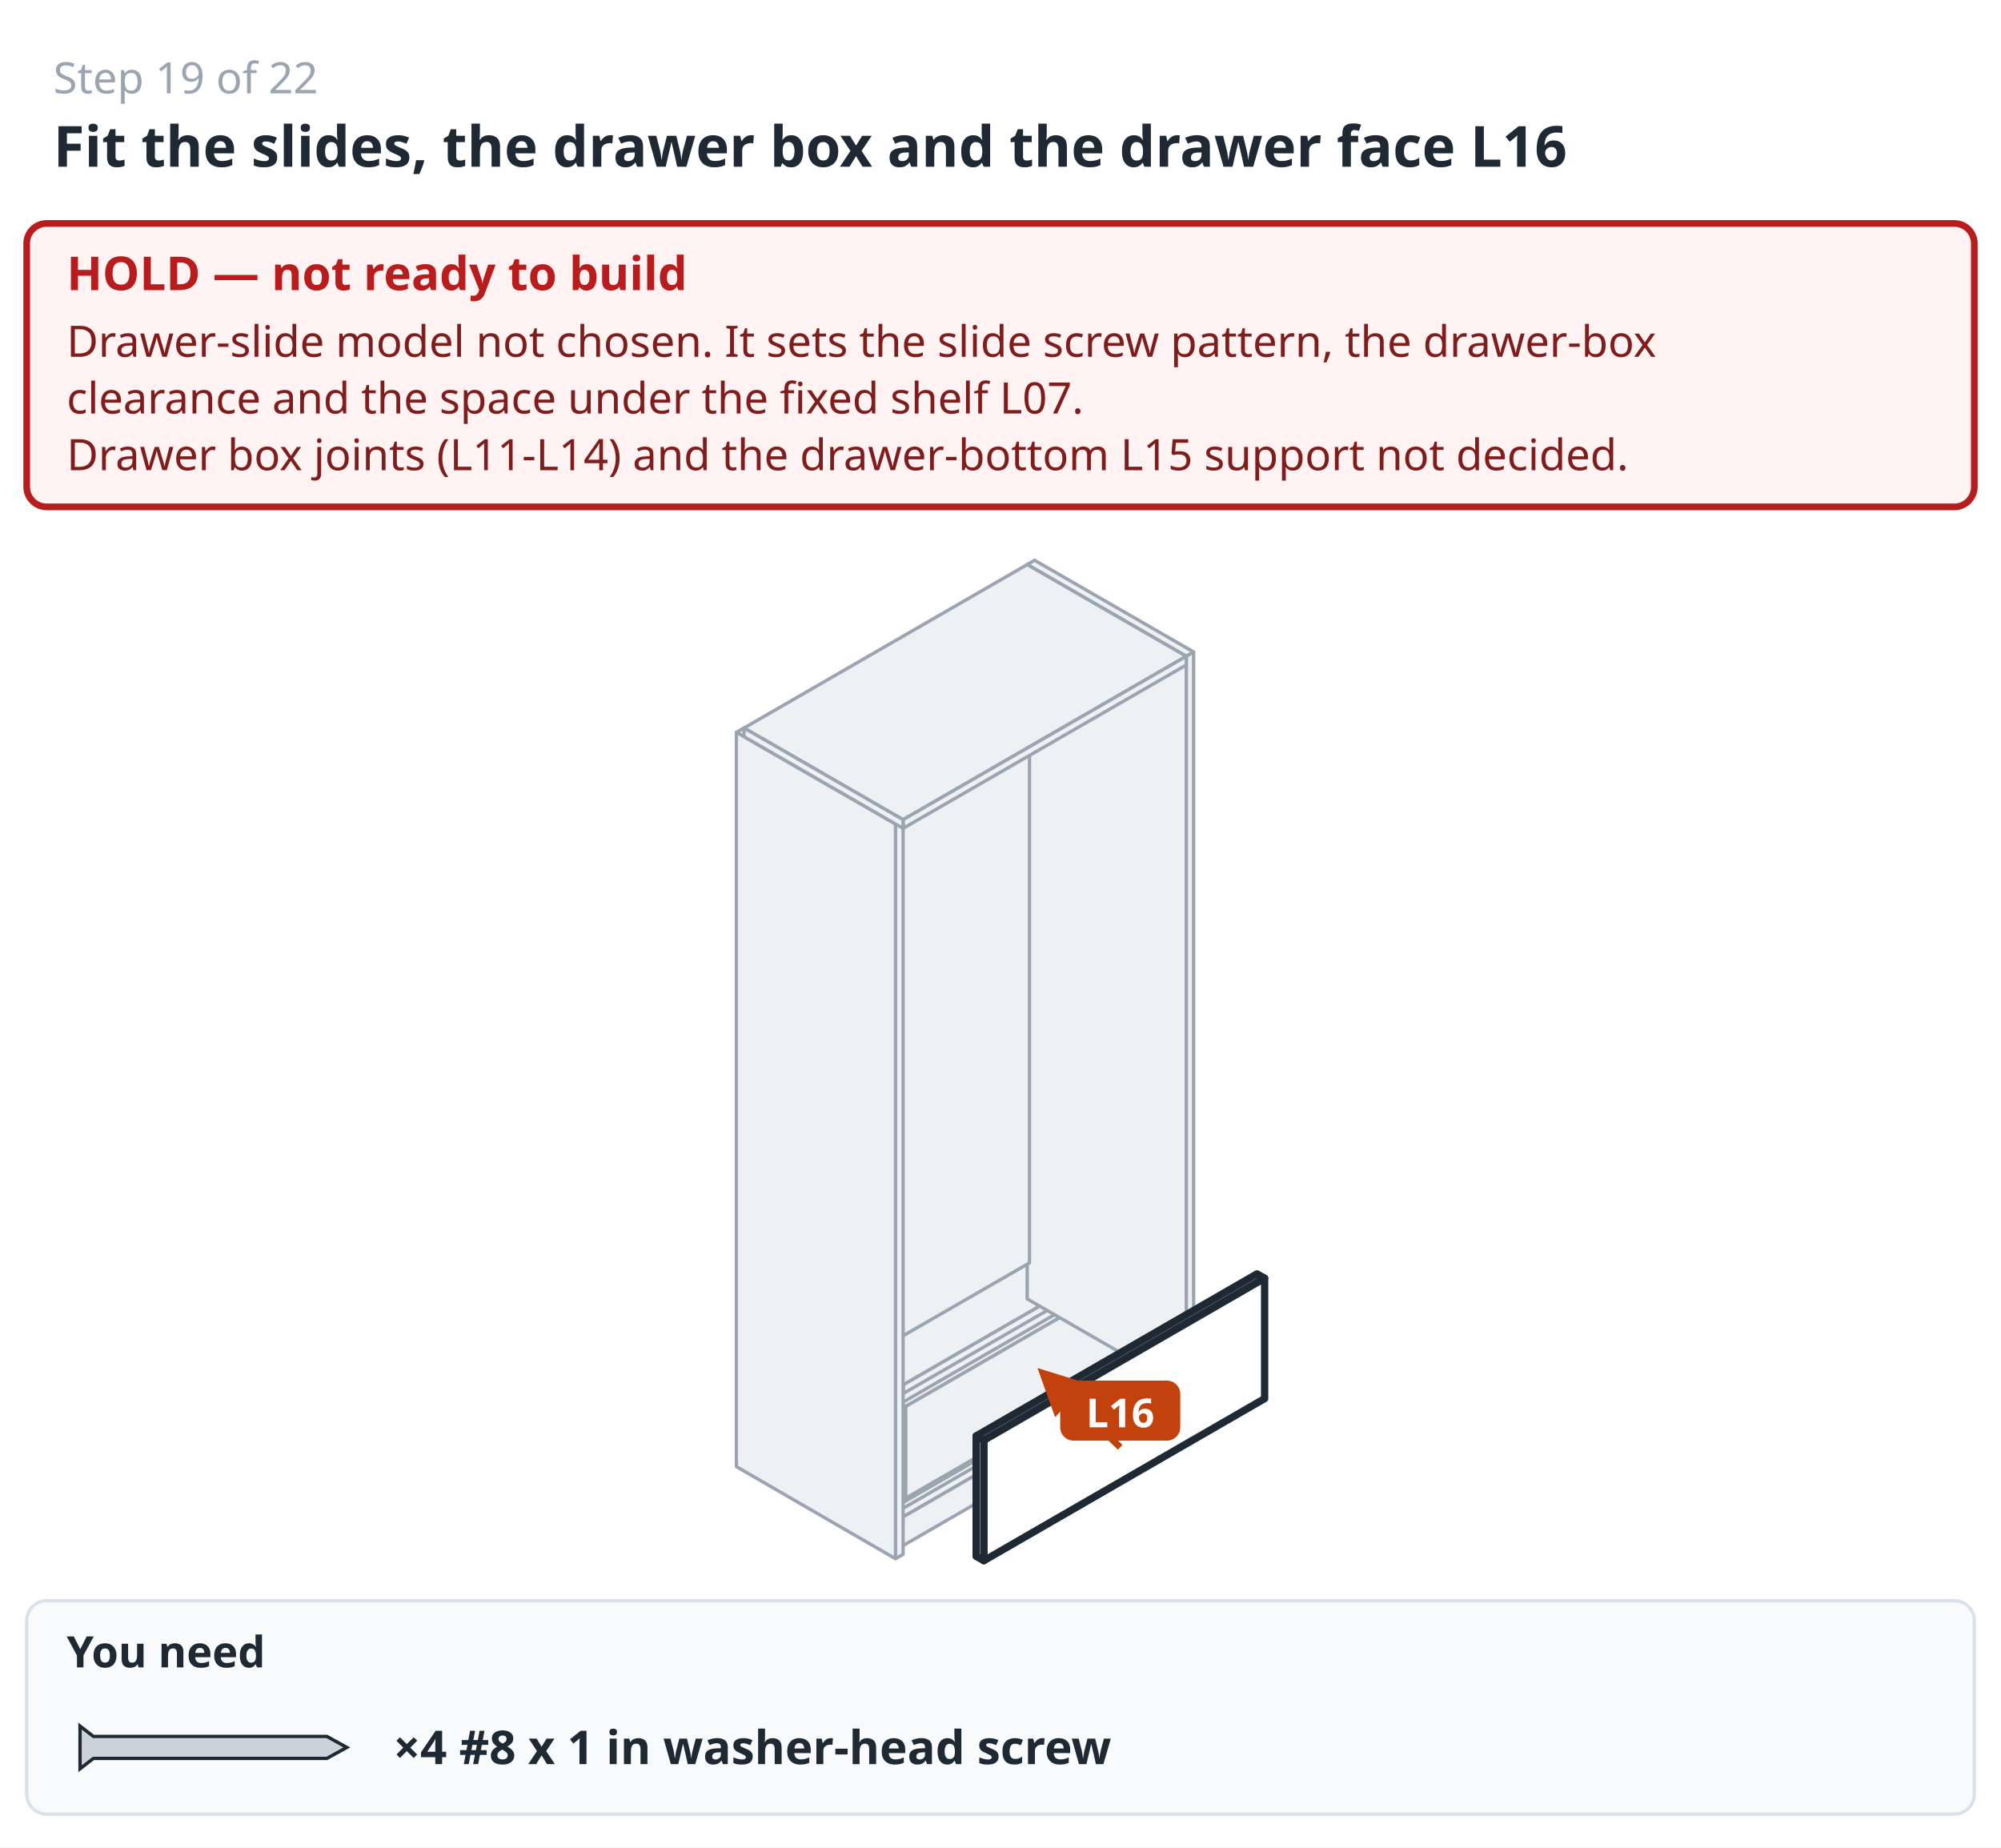
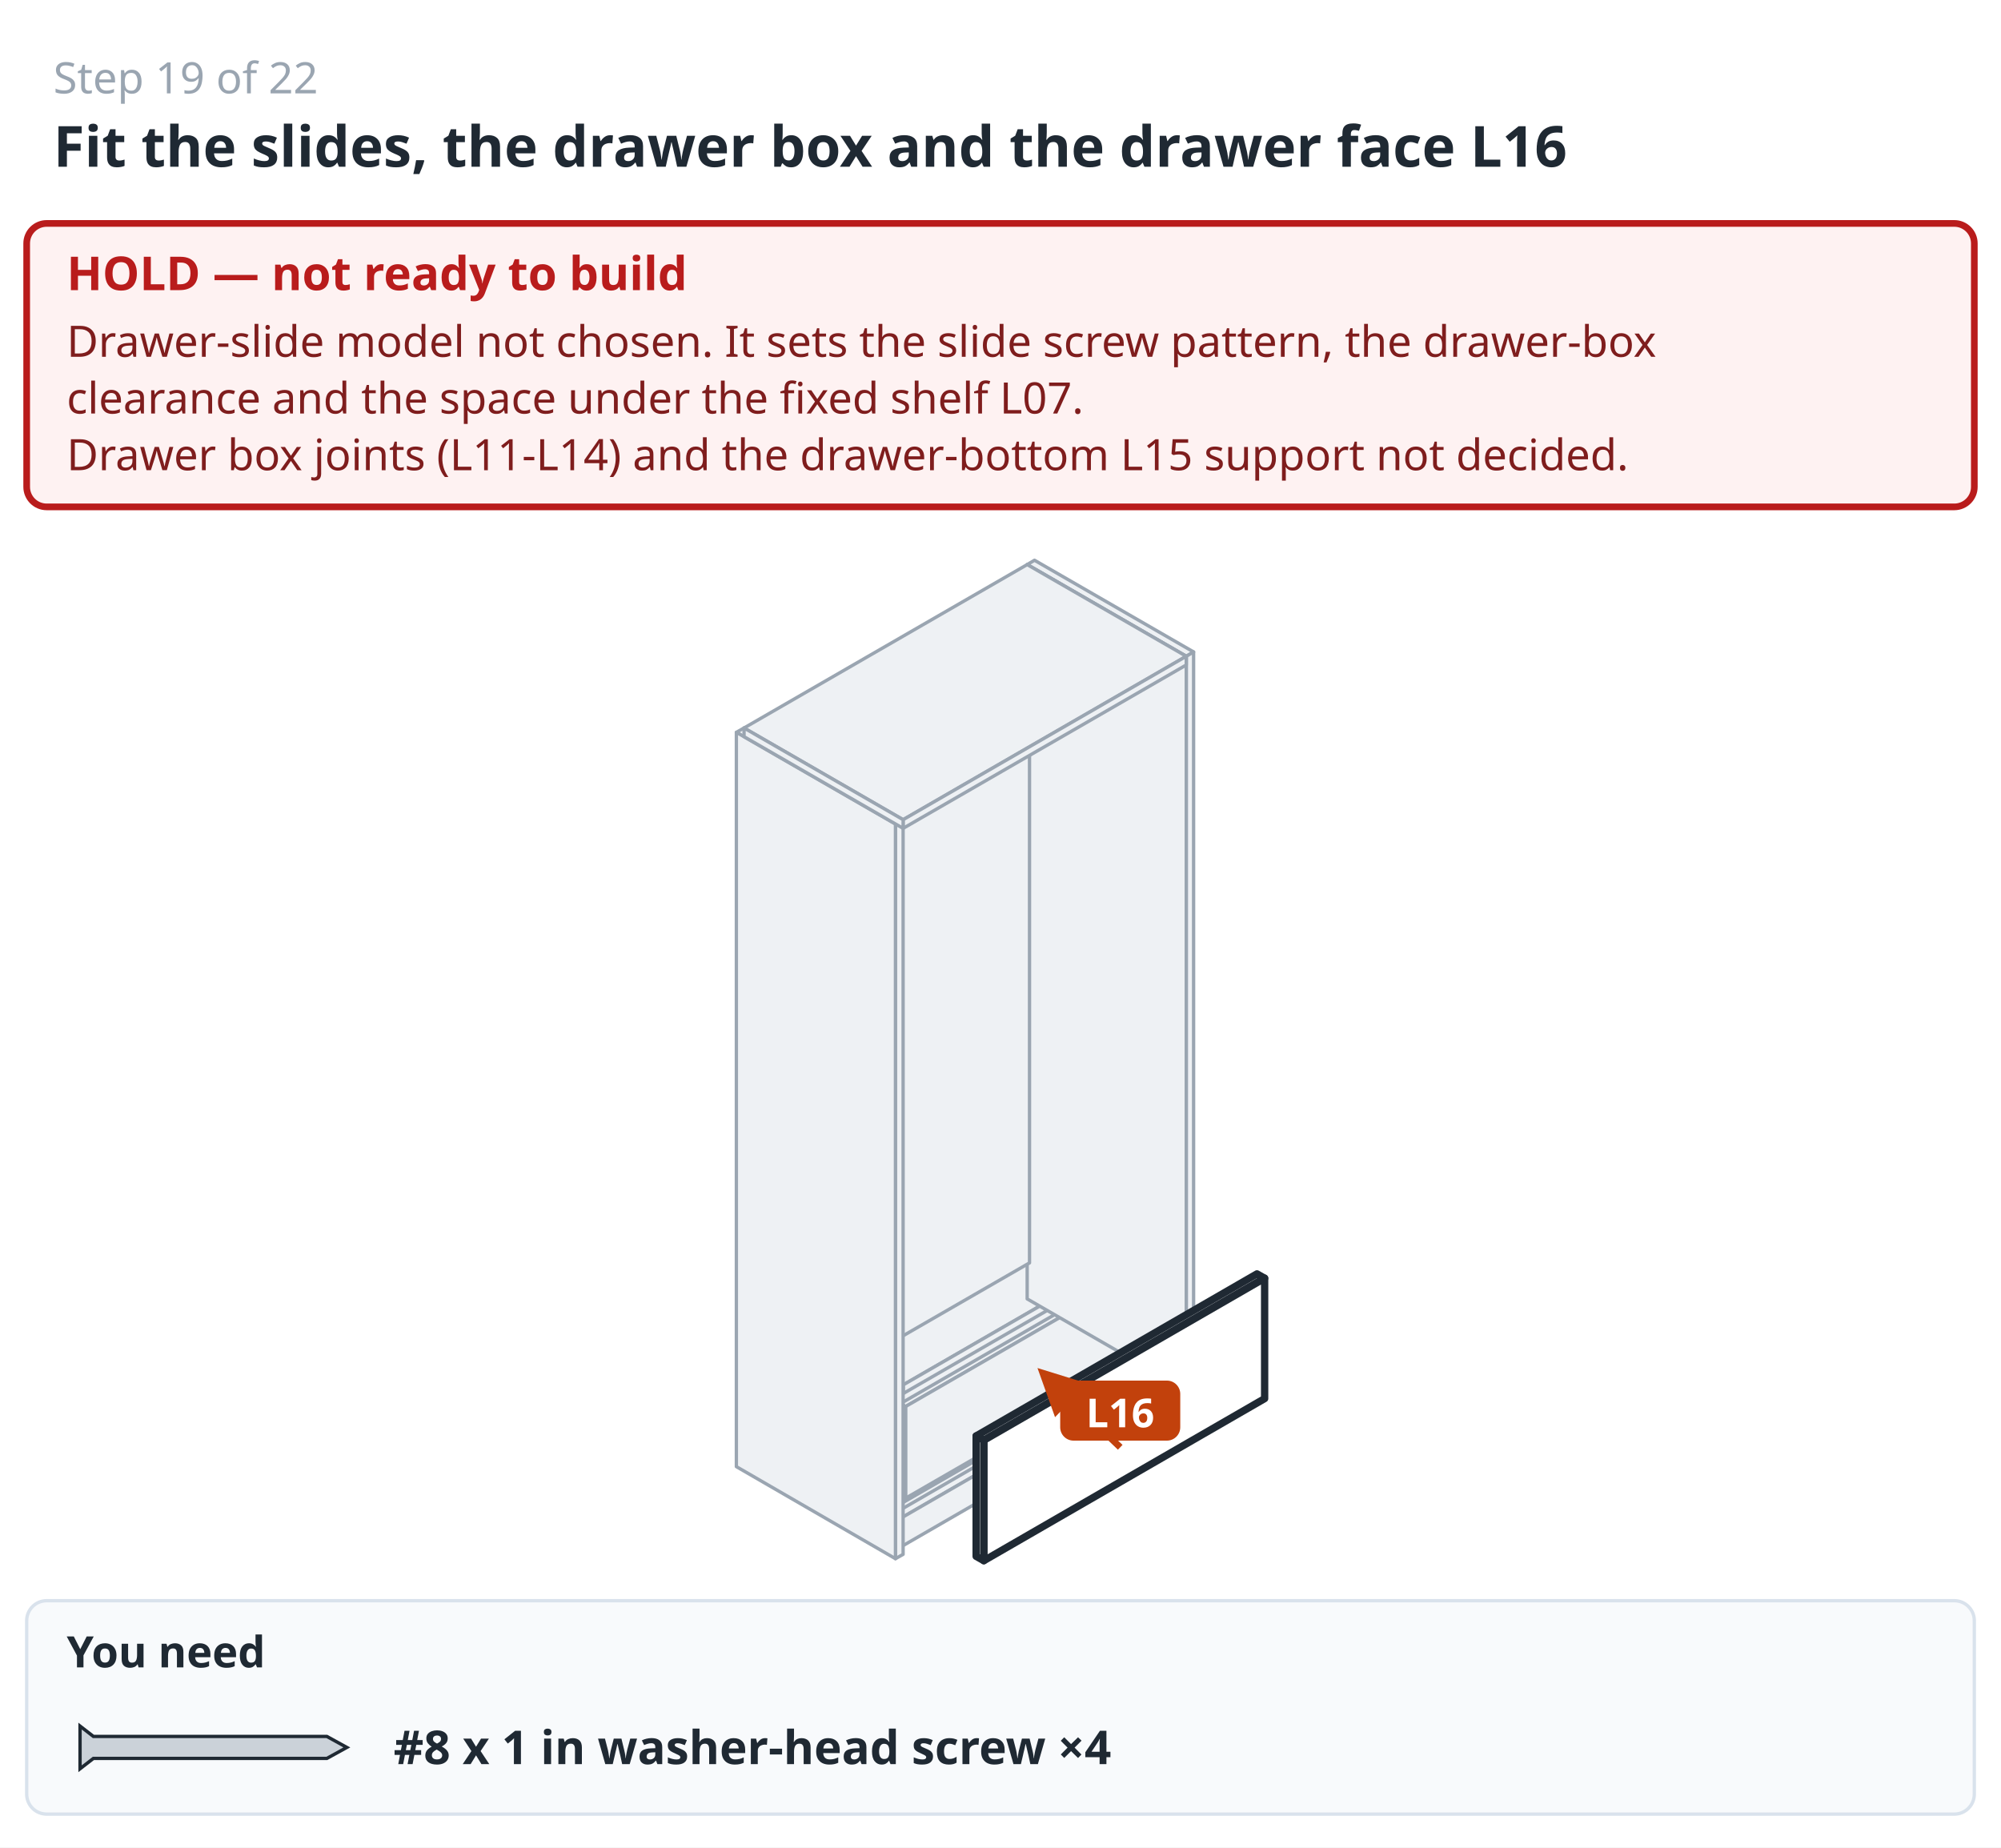
<svg xmlns="http://www.w3.org/2000/svg" viewBox="0 0 600 554" width="600" height="554" role="img" font-family="system-ui, sans-serif">
  <rect width="100%" height="100%" fill="#fff" />
  <defs>
    <marker id="arrow" viewBox="0 0 10 10" refX="9" refY="5" markerWidth="7" markerHeight="7" orient="auto">
      <path d="M0,0 L10,5 L0,10 z" fill="#c2410c" />
    </marker>
  </defs>
  <text x="16.0" y="28.0" font-size="13" font-weight="normal" fill="#9aa5b1" text-anchor="start">Step 19 of 22</text>
  <text x="16.0" y="50.0" font-size="17" font-weight="bold" fill="#1f2933" text-anchor="start">Fit the slides, the drawer box and the drawer face L16</text>
  <rect x="8" y="67" width="584" height="85" rx="6" fill="#fef2f2" stroke="#b91c1c" stroke-width="2" />
  <text x="20.0" y="87.0" font-size="14" font-weight="bold" fill="#b91c1c" text-anchor="start">HOLD — not ready to build</text>
  <text x="20.0" y="107.0" font-size="13" font-weight="normal" fill="#7f1d1d" text-anchor="start">Drawer-slide model not chosen. It sets the slide screw pattern, the drawer-box</text>
  <text x="20.0" y="124.0" font-size="13" font-weight="normal" fill="#7f1d1d" text-anchor="start">clearance and the space under the fixed shelf L07.</text>
  <text x="20.0" y="141.0" font-size="13" font-weight="normal" fill="#7f1d1d" text-anchor="start">Drawer box joints (L11-L14) and the drawer-bottom L15 support not decided.</text>
  <g class="part done" data-part="L11">
    <polygon points="310.2,351.2 308.8,352.1 350.5,376.2 352.0,375.3" fill="#eef1f4" stroke="#9aa5b1" stroke-width="1" stroke-linejoin="round" />
    <polygon points="352.0,402.8 350.5,403.7 350.5,376.2 352.0,375.3" fill="#eef1f4" stroke="#9aa5b1" stroke-width="1" stroke-linejoin="round" />
    <polygon points="308.8,379.6 350.5,403.7 350.5,376.2 308.8,352.1" fill="#eef1f4" stroke="#9aa5b1" stroke-width="1" stroke-linejoin="round" />
  </g>
  <g class="part done" data-part="L13">
    <polygon points="308.8,352.1 229.8,397.7 231.3,398.5 310.2,352.9" fill="#eef1f4" stroke="#9aa5b1" stroke-width="1" stroke-linejoin="round" />
    <polygon points="310.2,380.5 231.3,426.1 231.3,398.5 310.2,352.9" fill="#eef1f4" stroke="#9aa5b1" stroke-width="1" stroke-linejoin="round" />
    <polygon points="229.8,425.2 231.3,426.1 231.3,398.5 229.8,397.7" fill="#eef1f4" stroke="#9aa5b1" stroke-width="1" stroke-linejoin="round" />
  </g>
  <g class="part done" data-part="L04">
    <polygon points="308.0,378.3 223.1,427.4 270.8,454.9 355.7,405.8" fill="#eef1f4" stroke="#9aa5b1" stroke-width="1" stroke-linejoin="round" />
    <polygon points="355.7,408.4 270.8,457.5 270.8,454.9 355.7,405.8" fill="#eef1f4" stroke="#9aa5b1" stroke-width="1" stroke-linejoin="round" />
    <polygon points="223.1,429.9 270.8,457.5 270.8,454.9 223.1,427.4" fill="#eef1f4" stroke="#9aa5b1" stroke-width="1" stroke-linejoin="round" />
  </g>
  <g class="part done" data-part="L15">
    <polygon points="310.2,378.8 228.3,426.1 270.0,450.2 352.0,402.8" fill="#eef1f4" stroke="#9aa5b1" stroke-width="1" stroke-linejoin="round" />
    <polygon points="352.0,403.7 270.0,451.0 270.0,450.2 352.0,402.8" fill="#eef1f4" stroke="#9aa5b1" stroke-width="1" stroke-linejoin="round" />
    <polygon points="228.3,426.9 270.0,451.0 270.0,450.2 228.3,426.1" fill="#eef1f4" stroke="#9aa5b1" stroke-width="1" stroke-linejoin="round" />
  </g>
  <g class="part done" data-part="L05">
    <polygon points="351.2,405.8 266.3,454.9 268.5,456.2 353.5,407.1" fill="#eef1f4" stroke="#9aa5b1" stroke-width="1" stroke-linejoin="round" />
    <polygon points="353.5,415.7 268.5,464.8 268.5,456.2 353.5,407.1" fill="#eef1f4" stroke="#9aa5b1" stroke-width="1" stroke-linejoin="round" />
    <polygon points="266.3,463.5 268.5,464.8 268.5,456.2 266.3,454.9" fill="#eef1f4" stroke="#9aa5b1" stroke-width="1" stroke-linejoin="round" />
  </g>
  <g class="part done" data-part="L07">
    <polygon points="308.8,339.2 223.8,388.2 270.8,415.3 355.7,366.3" fill="#eef1f4" stroke="#9aa5b1" stroke-width="1" stroke-linejoin="round" />
    <polygon points="355.7,368.9 270.8,417.9 270.8,415.3 355.7,366.3" fill="#eef1f4" stroke="#9aa5b1" stroke-width="1" stroke-linejoin="round" />
    <polygon points="223.8,390.8 270.8,417.9 270.8,415.3 223.8,388.2" fill="#eef1f4" stroke="#9aa5b1" stroke-width="1" stroke-linejoin="round" />
  </g>
  <g class="part done" data-part="L14">
    <polygon points="349.0,375.3 270.0,420.9 271.5,421.8 350.5,376.2" fill="#eef1f4" stroke="#9aa5b1" stroke-width="1" stroke-linejoin="round" />
    <polygon points="350.5,403.7 271.5,449.3 271.5,421.8 350.5,376.2" fill="#eef1f4" stroke="#9aa5b1" stroke-width="1" stroke-linejoin="round" />
    <polygon points="270.0,448.4 271.5,449.3 271.5,421.8 270.0,420.9" fill="#eef1f4" stroke="#9aa5b1" stroke-width="1" stroke-linejoin="round" />
  </g>
  <g class="part done" data-part="L01">
    <polygon points="310.2,168.0 308.0,169.3 355.7,196.8 357.9,195.5" fill="#eef1f4" stroke="#9aa5b1" stroke-width="1" stroke-linejoin="round" />
    <polygon points="357.9,415.7 355.7,417.0 355.7,196.8 357.9,195.5" fill="#eef1f4" stroke="#9aa5b1" stroke-width="1" stroke-linejoin="round" />
    <polygon points="308.0,389.5 355.7,417.0 355.7,196.8 308.0,169.3" fill="#eef1f4" stroke="#9aa5b1" stroke-width="1" stroke-linejoin="round" />
  </g>
  <g class="part done" data-part="L12">
    <polygon points="229.8,397.7 228.3,398.5 270.0,422.6 271.5,421.8" fill="#eef1f4" stroke="#9aa5b1" stroke-width="1" stroke-linejoin="round" />
    <polygon points="271.5,449.3 270.0,450.2 270.0,422.6 271.5,421.8" fill="#eef1f4" stroke="#9aa5b1" stroke-width="1" stroke-linejoin="round" />
    <polygon points="228.3,426.1 270.0,450.2 270.0,422.6 228.3,398.5" fill="#eef1f4" stroke="#9aa5b1" stroke-width="1" stroke-linejoin="round" />
  </g>
  <g class="part new" data-part="L16">
    <polygon points="376.9,382.0 292.7,430.6 295.0,431.9 379.2,383.3" fill="#fff" stroke="#1f2933" stroke-width="2.2" stroke-linejoin="round" />
    <polygon points="379.2,419.4 295.0,468.0 295.0,431.9 379.2,383.3" fill="#fff" stroke="#1f2933" stroke-width="2.2" stroke-linejoin="round" />
    <polygon points="292.7,466.7 295.0,468.0 295.0,431.9 292.7,430.6" fill="#fff" stroke="#1f2933" stroke-width="2.2" stroke-linejoin="round" />
  </g>
  <g class="part done" data-part="L06">
    <polygon points="307.9,172.0 223.2,221.0 223.9,221.4 308.7,172.5" fill="#eef1f4" stroke="#9aa5b1" stroke-width="1" stroke-linejoin="round" />
    <polygon points="308.7,378.7 223.9,427.6 223.9,221.4 308.7,172.5" fill="#eef1f4" stroke="#9aa5b1" stroke-width="1" stroke-linejoin="round" />
    <polygon points="223.2,427.2 223.9,427.6 223.9,221.4 223.2,221.0" fill="#eef1f4" stroke="#9aa5b1" stroke-width="1" stroke-linejoin="round" />
  </g>
  <g class="part done" data-part="L02">
    <polygon points="223.1,218.3 220.8,219.6 268.5,247.1 270.8,245.8" fill="#eef1f4" stroke="#9aa5b1" stroke-width="1" stroke-linejoin="round" />
    <polygon points="270.8,466.1 268.5,467.4 268.5,247.1 270.8,245.8" fill="#eef1f4" stroke="#9aa5b1" stroke-width="1" stroke-linejoin="round" />
    <polygon points="220.8,439.8 268.5,467.4 268.5,247.1 220.8,219.6" fill="#eef1f4" stroke="#9aa5b1" stroke-width="1" stroke-linejoin="round" />
  </g>
  <g class="part done" data-part="L03">
    <polygon points="308.0,169.3 223.1,218.3 270.8,245.8 355.7,196.8" fill="#eef1f4" stroke="#9aa5b1" stroke-width="1" stroke-linejoin="round" />
    <polygon points="355.7,199.4 270.8,248.4 270.8,245.8 355.7,196.8" fill="#eef1f4" stroke="#9aa5b1" stroke-width="1" stroke-linejoin="round" />
    <polygon points="223.1,220.9 270.8,248.4 270.8,245.8 223.1,218.3" fill="#eef1f4" stroke="#9aa5b1" stroke-width="1" stroke-linejoin="round" />
  </g>
  <g class="labels">
    <line x1="335.9" y1="434.0" x2="312.1" y2="411.2" stroke="#c2410c" stroke-width="2" stroke-dasharray="5 4" marker-end="url(#arrow)" />
    <rect x="317.9" y="414.0" width="36" height="18" rx="4" fill="#c2410c" />
    <text x="335.9" y="428.0" font-size="12" font-weight="bold" fill="#fff" text-anchor="middle">L16</text>
  </g>
  <rect x="8" y="480" width="584" height="64" rx="6" fill="#f8fafc" stroke="#d9e2ec" />
  <text x="20.0" y="500.0" font-size="13" font-weight="bold" fill="#1f2933" text-anchor="start">You need</text>
  <path d="M24.0,517.6 L28.0,520.7 L98.0,520.7 L104.0,524.0 L98.0,527.3 L28.0,527.3 L24.0,530.4 z" fill="#cbd2d9" stroke="#1f2933" />
-   <text x="118.0" y="529.0" font-size="14" font-weight="bold" fill="#1f2933" text-anchor="start">×4  #8 x 1 in washer-head screw</text>
+   <text x="118.0" y="529.0" font-size="14" font-weight="bold" fill="#1f2933" text-anchor="start">#8 x 1 in washer-head screw ×4</text>
</svg>
